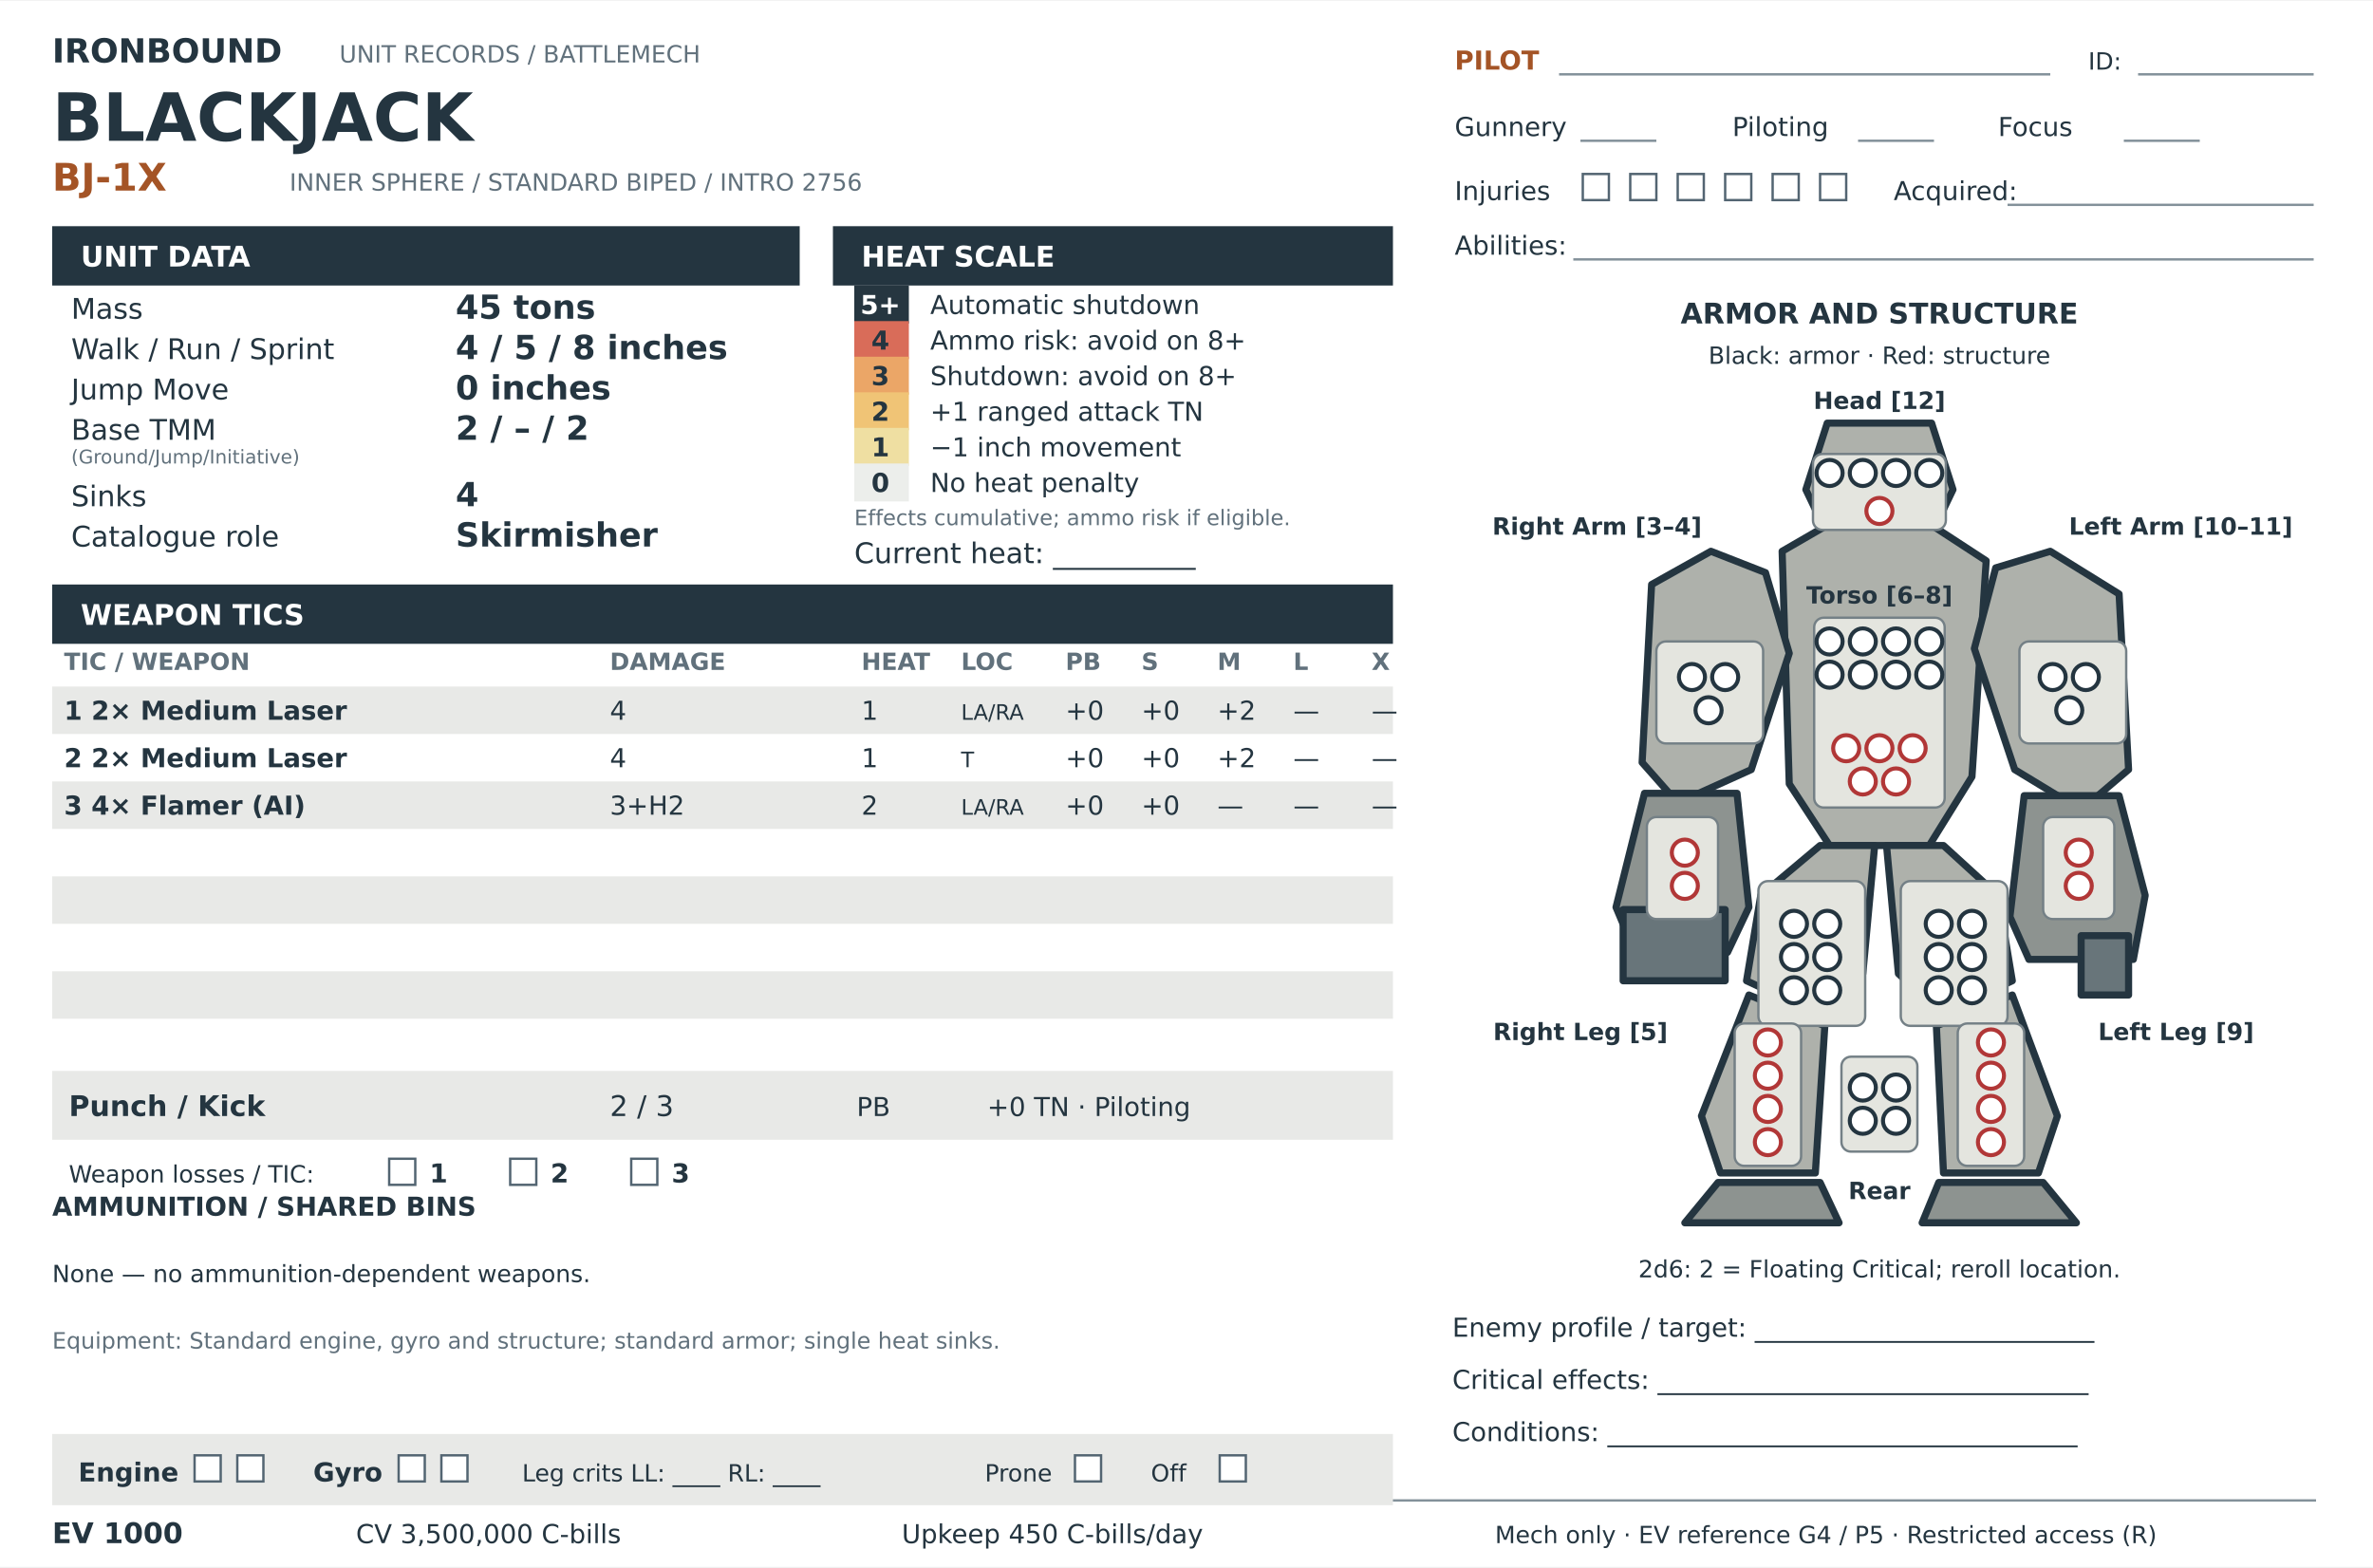
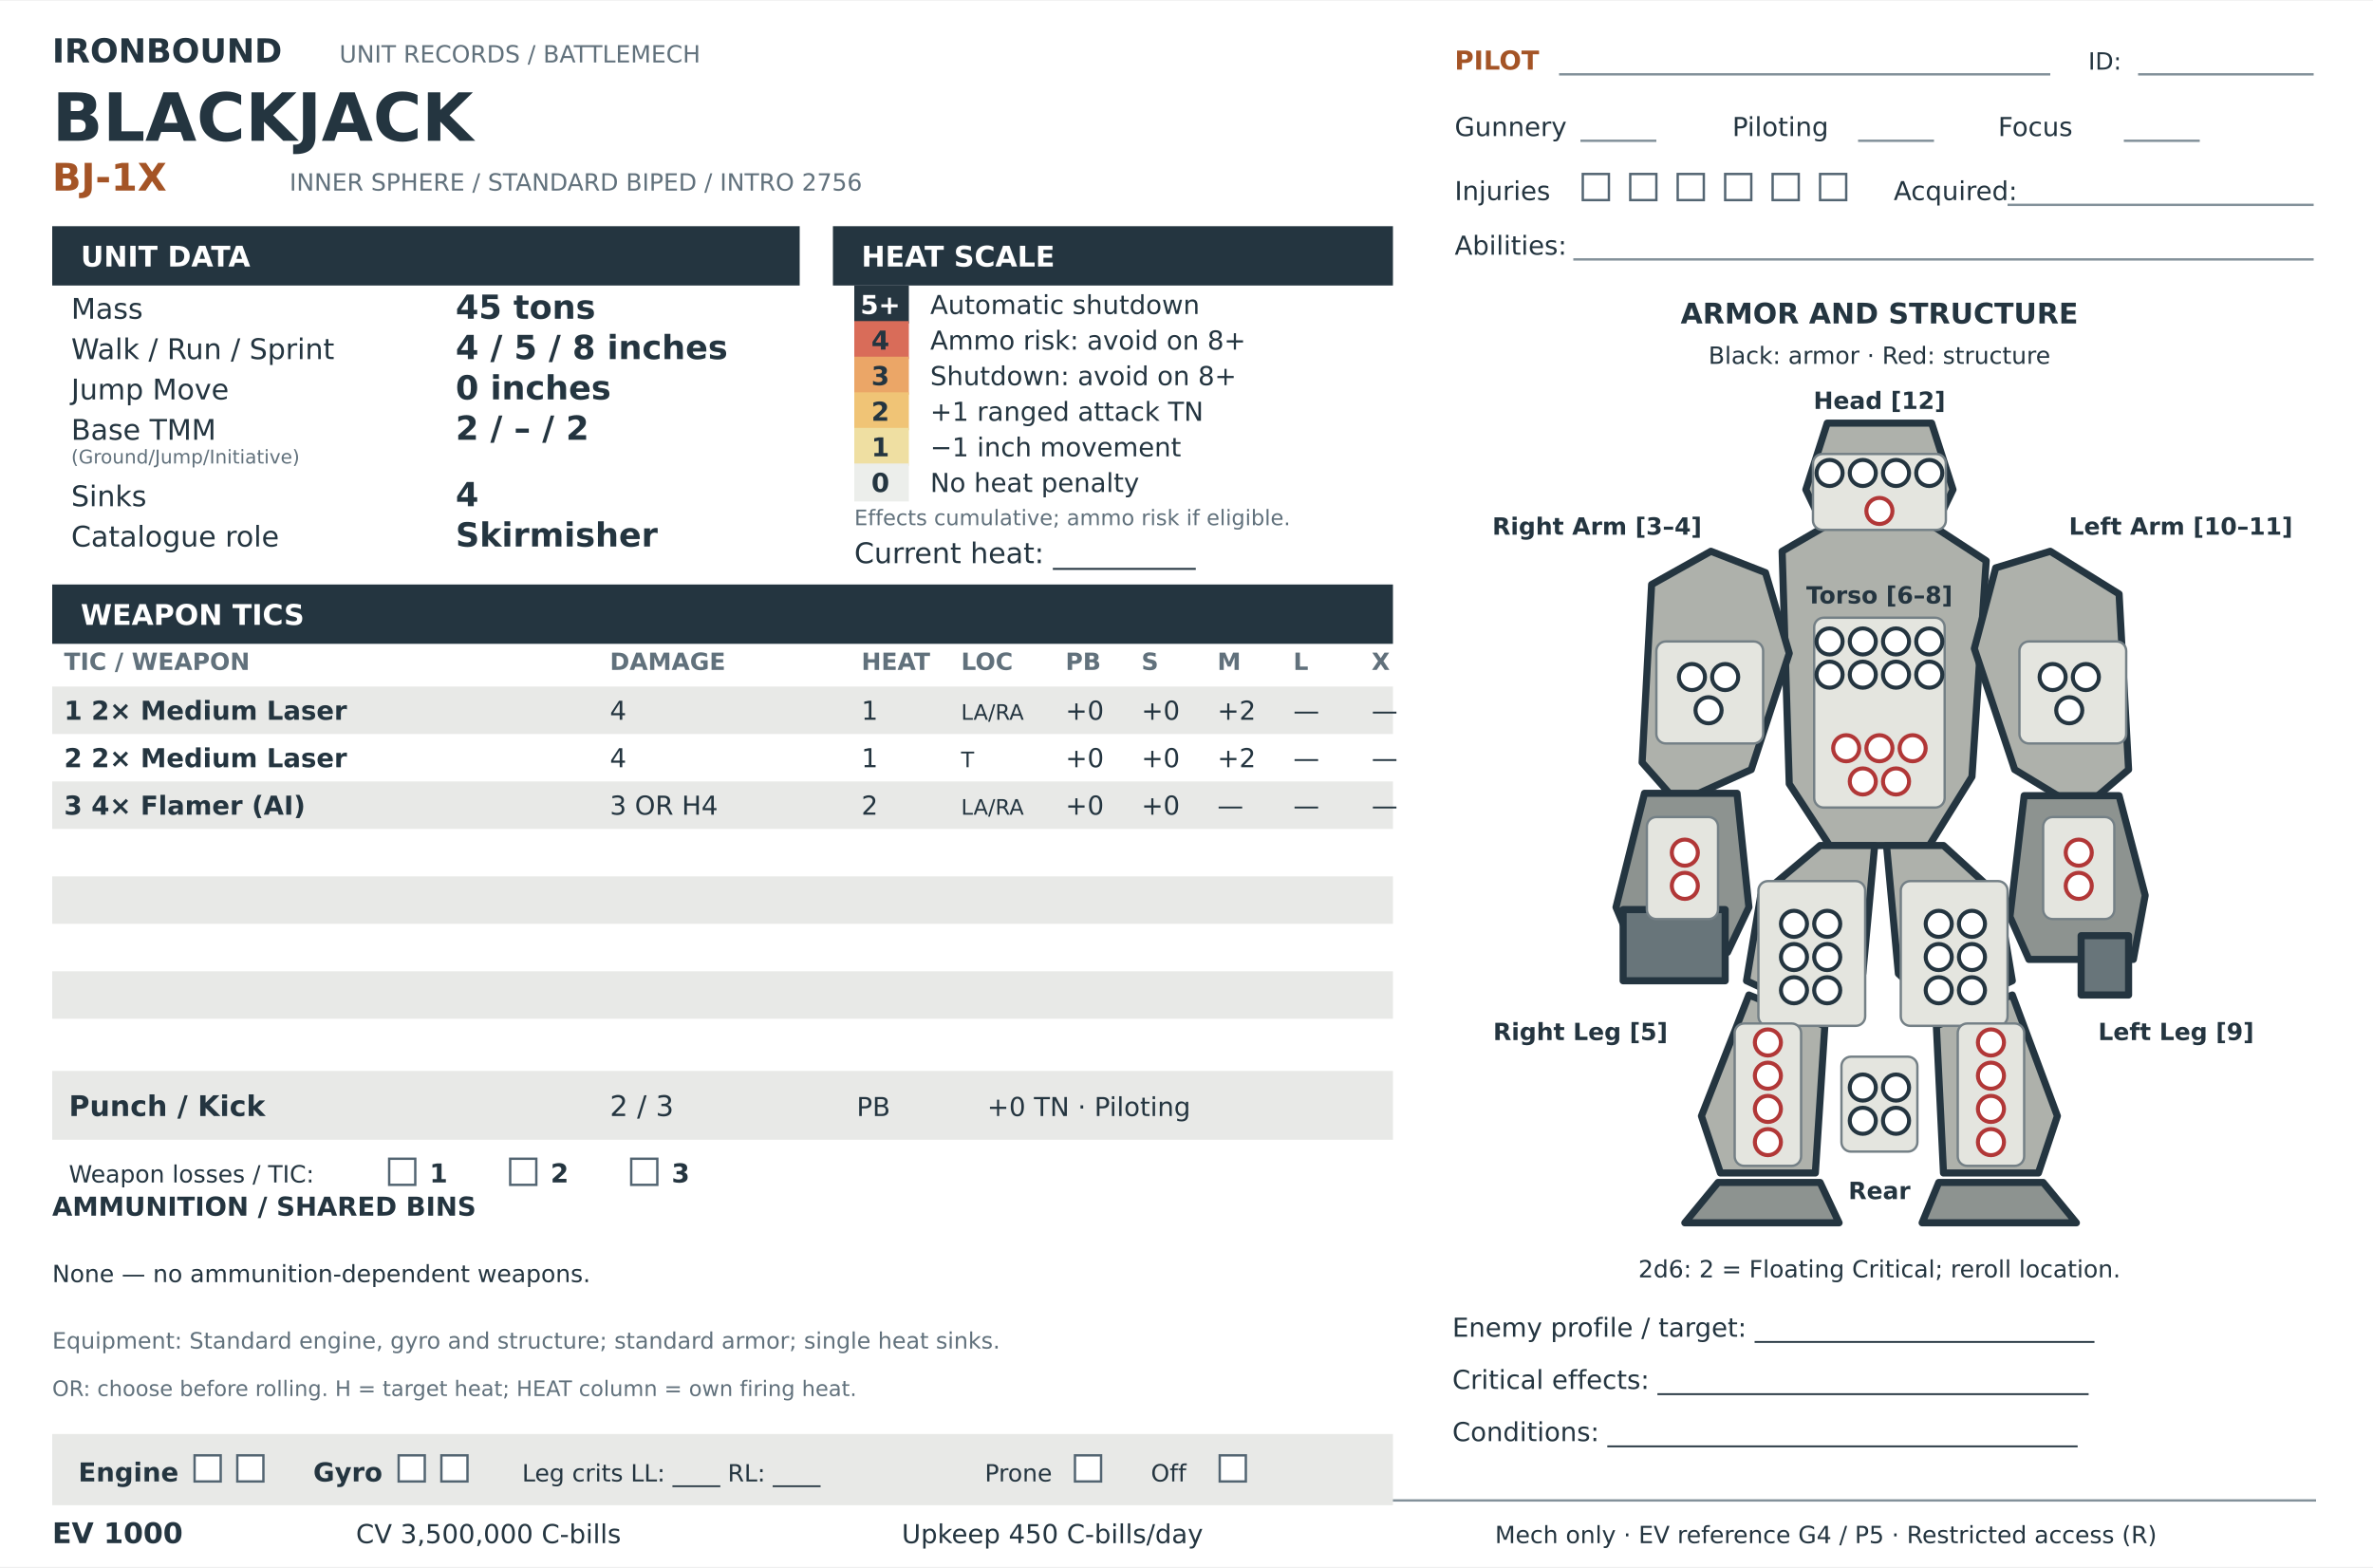
<svg xmlns="http://www.w3.org/2000/svg" width="277mm" height="183mm" viewBox="0 0 1000 660" role="img" aria-labelledby="title desc">
  <g font-family="Arial, Helvetica, sans-serif">
    <rect x="0" y="0" width="1000" height="660" rx="0" fill="#fff" stroke="none" />
    <text x="22" y="26" font-family="DejaVu Sans, Arial, sans-serif" font-size="14" font-weight="bold" fill="#243540" text-anchor="start">IRONBOUND</text>
    <text x="143" y="26" font-family="DejaVu Sans, Arial, sans-serif" font-size="10" fill="#61717c" text-anchor="start">UNIT RECORDS / BATTLEMECH</text>
    <text x="22" y="59" font-family="DejaVu Sans, Arial, sans-serif" font-size="28" font-weight="bold" fill="#243540" text-anchor="start">BLACKJACK</text>
    <text x="22" y="80" font-family="DejaVu Sans, Arial, sans-serif" font-size="16" font-weight="bold" fill="#a45426" text-anchor="start">BJ-1X</text>
    <text x="122" y="80" font-family="DejaVu Sans, Arial, sans-serif" font-size="10" fill="#61717c" text-anchor="start">INNER SPHERE / STANDARD BIPED / INTRO 2756</text>
    <text x="613" y="29" font-family="DejaVu Sans, Arial, sans-serif" font-size="11" font-weight="bold" fill="#a45426" text-anchor="start">PILOT</text>
    <path d="M657 31H864" fill="none" stroke="#83919a" />
    <text x="880" y="29" font-family="DejaVu Sans, Arial, sans-serif" font-size="10" fill="#243540" text-anchor="start">ID:</text>
    <path d="M901 31H975" fill="none" stroke="#83919a" />
    <text x="613" y="57" font-family="DejaVu Sans, Arial, sans-serif" font-size="11" fill="#243540" text-anchor="start">Gunnery</text>
    <path d="M666 59H698" fill="none" stroke="#83919a" />
    <text x="730" y="57" font-family="DejaVu Sans, Arial, sans-serif" font-size="11" fill="#243540" text-anchor="start">Piloting</text>
    <path d="M783 59H815" fill="none" stroke="#83919a" />
    <text x="842" y="57" font-family="DejaVu Sans, Arial, sans-serif" font-size="11" fill="#243540" text-anchor="start">Focus</text>
    <path d="M895 59H927" fill="none" stroke="#83919a" />
    <text x="613" y="84" font-family="DejaVu Sans, Arial, sans-serif" font-size="11" fill="#243540" text-anchor="start">Injuries</text>
    <rect x="667" y="73" width="11" height="11" rx="0" fill="#fff" stroke="#536572" />
    <rect x="687" y="73" width="11" height="11" rx="0" fill="#fff" stroke="#536572" />
    <rect x="707" y="73" width="11" height="11" rx="0" fill="#fff" stroke="#536572" />
    <rect x="727" y="73" width="11" height="11" rx="0" fill="#fff" stroke="#536572" />
    <rect x="747" y="73" width="11" height="11" rx="0" fill="#fff" stroke="#536572" />
    <rect x="767" y="73" width="11" height="11" rx="0" fill="#fff" stroke="#536572" />
    <text x="798" y="84" font-family="DejaVu Sans, Arial, sans-serif" font-size="11" fill="#243540" text-anchor="start">Acquired:</text>
    <path d="M846 86H975" fill="none" stroke="#83919a" />
    <text x="613" y="107" font-family="DejaVu Sans, Arial, sans-serif" font-size="11" fill="#243540" text-anchor="start">Abilities:</text>
    <path d="M663 109H975" fill="none" stroke="#83919a" />
    <rect x="22" y="95" width="315" height="25" rx="0" fill="#243540" stroke="none" />
    <text x="34" y="112" font-family="DejaVu Sans, Arial, sans-serif" font-size="12" font-weight="bold" fill="#fff" text-anchor="start">UNIT DATA</text>
    <rect x="351" y="95" width="236" height="25" rx="0" fill="#243540" stroke="none" />
    <text x="363" y="112" font-family="DejaVu Sans, Arial, sans-serif" font-size="12" font-weight="bold" fill="#fff" text-anchor="start">HEAT SCALE</text>
    <text x="30" y="134" font-family="DejaVu Sans, Arial, sans-serif" font-size="12" fill="#243540" text-anchor="start">Mass</text>
    <text x="192" y="134" font-family="DejaVu Sans, Arial, sans-serif" font-size="14" font-weight="bold" fill="#243540" text-anchor="start">45 tons</text>
    <text x="30" y="151" font-family="DejaVu Sans, Arial, sans-serif" font-size="12" fill="#243540" text-anchor="start">Walk / Run / Sprint</text>
    <text x="192" y="151" font-family="DejaVu Sans, Arial, sans-serif" font-size="14" font-weight="bold" fill="#243540" text-anchor="start">4 / 5 / 8 inches</text>
    <text x="30" y="168" font-family="DejaVu Sans, Arial, sans-serif" font-size="12" fill="#243540" text-anchor="start">Jump Move</text>
    <text x="192" y="168" font-family="DejaVu Sans, Arial, sans-serif" font-size="14" font-weight="bold" fill="#243540" text-anchor="start">0 inches</text>
    <text x="30" y="185" font-family="DejaVu Sans, Arial, sans-serif" font-size="12" fill="#243540" text-anchor="start">Base TMM</text>
    <text x="30" y="195" font-family="DejaVu Sans, Arial, sans-serif" font-size="8" fill="#61717c" text-anchor="start">(Ground/Jump/Initiative)</text>
    <text x="192" y="185" font-family="DejaVu Sans, Arial, sans-serif" font-size="14" font-weight="bold" fill="#243540" text-anchor="start">2 / – / 2</text>
    <text x="30" y="213" font-family="DejaVu Sans, Arial, sans-serif" font-size="12" fill="#243540" text-anchor="start">Sinks</text>
    <text x="192" y="213" font-family="DejaVu Sans, Arial, sans-serif" font-size="14" font-weight="bold" fill="#243540" text-anchor="start">4</text>
    <text x="30" y="230" font-family="DejaVu Sans, Arial, sans-serif" font-size="12" fill="#243540" text-anchor="start">Catalogue role</text>
    <text x="192" y="230" font-family="DejaVu Sans, Arial, sans-serif" font-size="14" font-weight="bold" fill="#243540" text-anchor="start">Skirmisher</text>
    <rect x="360" y="120" width="23" height="16" rx="0" fill="#263640" stroke="none" />
    <text x="371" y="132" font-family="DejaVu Sans, Arial, sans-serif" font-size="11" font-weight="bold" fill="#fff" text-anchor="middle">5+</text>
    <text x="392" y="132" font-family="DejaVu Sans, Arial, sans-serif" font-size="11" fill="#243540" text-anchor="start">Automatic shutdown</text>
    <rect x="360" y="135" width="23" height="16" rx="0" fill="#d96c59" stroke="none" />
    <text x="371" y="147" font-family="DejaVu Sans, Arial, sans-serif" font-size="11" font-weight="bold" fill="#243540" text-anchor="middle">4</text>
    <text x="392" y="147" font-family="DejaVu Sans, Arial, sans-serif" font-size="11" fill="#243540" text-anchor="start">Ammo risk: avoid on 8+</text>
    <rect x="360" y="150" width="23" height="16" rx="0" fill="#eba667" stroke="none" />
    <text x="371" y="162" font-family="DejaVu Sans, Arial, sans-serif" font-size="11" font-weight="bold" fill="#243540" text-anchor="middle">3</text>
    <text x="392" y="162" font-family="DejaVu Sans, Arial, sans-serif" font-size="11" fill="#243540" text-anchor="start">Shutdown: avoid on 8+</text>
    <rect x="360" y="165" width="23" height="16" rx="0" fill="#f0c476" stroke="none" />
    <text x="371" y="177" font-family="DejaVu Sans, Arial, sans-serif" font-size="11" font-weight="bold" fill="#243540" text-anchor="middle">2</text>
    <text x="392" y="177" font-family="DejaVu Sans, Arial, sans-serif" font-size="11" fill="#243540" text-anchor="start">+1 ranged attack TN</text>
    <rect x="360" y="180" width="23" height="16" rx="0" fill="#efdfa2" stroke="none" />
    <text x="371" y="192" font-family="DejaVu Sans, Arial, sans-serif" font-size="11" font-weight="bold" fill="#243540" text-anchor="middle">1</text>
    <text x="392" y="192" font-family="DejaVu Sans, Arial, sans-serif" font-size="11" fill="#243540" text-anchor="start">−1 inch movement</text>
    <rect x="360" y="195" width="23" height="16" rx="0" fill="#eceeeb" stroke="none" />
    <text x="371" y="207" font-family="DejaVu Sans, Arial, sans-serif" font-size="11" font-weight="bold" fill="#243540" text-anchor="middle">0</text>
    <text x="392" y="207" font-family="DejaVu Sans, Arial, sans-serif" font-size="11" fill="#243540" text-anchor="start">No heat penalty</text>
    <text x="360" y="221" font-family="DejaVu Sans, Arial, sans-serif" font-size="9" fill="#61717c" text-anchor="start">Effects cumulative; ammo risk if eligible.</text>
    <text x="360" y="237" font-family="DejaVu Sans, Arial, sans-serif" font-size="12" fill="#243540" text-anchor="start">Current heat: __________</text>
    <rect x="22" y="246" width="565" height="25" rx="0" fill="#243540" stroke="none" />
    <text x="34" y="263" font-family="DejaVu Sans, Arial, sans-serif" font-size="12" font-weight="bold" fill="#fff" text-anchor="start">WEAPON TICS</text>
    <text x="27" y="282" font-family="DejaVu Sans, Arial, sans-serif" font-size="10" font-weight="bold" fill="#61717c" text-anchor="start">TIC / WEAPON</text>
    <text x="257" y="282" font-family="DejaVu Sans, Arial, sans-serif" font-size="10" font-weight="bold" fill="#61717c" text-anchor="start">DAMAGE</text>
    <text x="363" y="282" font-family="DejaVu Sans, Arial, sans-serif" font-size="10" font-weight="bold" fill="#61717c" text-anchor="start">HEAT</text>
    <text x="405" y="282" font-family="DejaVu Sans, Arial, sans-serif" font-size="10" font-weight="bold" fill="#61717c" text-anchor="start">LOC</text>
    <text x="449" y="282" font-family="DejaVu Sans, Arial, sans-serif" font-size="10" font-weight="bold" fill="#61717c" text-anchor="start">PB</text>
    <text x="481" y="282" font-family="DejaVu Sans, Arial, sans-serif" font-size="10" font-weight="bold" fill="#61717c" text-anchor="start">S</text>
    <text x="513" y="282" font-family="DejaVu Sans, Arial, sans-serif" font-size="10" font-weight="bold" fill="#61717c" text-anchor="start">M</text>
    <text x="545" y="282" font-family="DejaVu Sans, Arial, sans-serif" font-size="10" font-weight="bold" fill="#61717c" text-anchor="start">L</text>
    <text x="578" y="282" font-family="DejaVu Sans, Arial, sans-serif" font-size="10" font-weight="bold" fill="#61717c" text-anchor="start">X</text>
    <rect x="22" y="289" width="565" height="20" rx="0" fill="#e8e9e7" stroke="none" />
    <text x="27" y="303" font-family="DejaVu Sans, Arial, sans-serif" font-size="11" font-weight="bold" fill="#243540" text-anchor="start">1  2× Medium Laser</text>
    <text x="257" y="303" font-family="DejaVu Sans, Arial, sans-serif" font-size="11" fill="#243540" text-anchor="start">4</text>
    <text x="363" y="303" font-family="DejaVu Sans, Arial, sans-serif" font-size="11" fill="#243540" text-anchor="start">1</text>
    <text x="405" y="303" font-family="DejaVu Sans, Arial, sans-serif" font-size="9" fill="#243540" text-anchor="start">LA/RA</text>
    <text x="449" y="303" font-family="DejaVu Sans, Arial, sans-serif" font-size="11" fill="#243540" text-anchor="start">+0</text>
    <text x="481" y="303" font-family="DejaVu Sans, Arial, sans-serif" font-size="11" fill="#243540" text-anchor="start">+0</text>
    <text x="513" y="303" font-family="DejaVu Sans, Arial, sans-serif" font-size="11" fill="#243540" text-anchor="start">+2</text>
    <text x="545" y="303" font-family="DejaVu Sans, Arial, sans-serif" font-size="11" fill="#243540" text-anchor="start">—</text>
    <text x="578" y="303" font-family="DejaVu Sans, Arial, sans-serif" font-size="11" fill="#243540" text-anchor="start">—</text>
    <text x="27" y="323" font-family="DejaVu Sans, Arial, sans-serif" font-size="11" font-weight="bold" fill="#243540" text-anchor="start">2  2× Medium Laser</text>
    <text x="257" y="323" font-family="DejaVu Sans, Arial, sans-serif" font-size="11" fill="#243540" text-anchor="start">4</text>
    <text x="363" y="323" font-family="DejaVu Sans, Arial, sans-serif" font-size="11" fill="#243540" text-anchor="start">1</text>
    <text x="405" y="323" font-family="DejaVu Sans, Arial, sans-serif" font-size="9" fill="#243540" text-anchor="start">T</text>
    <text x="449" y="323" font-family="DejaVu Sans, Arial, sans-serif" font-size="11" fill="#243540" text-anchor="start">+0</text>
    <text x="481" y="323" font-family="DejaVu Sans, Arial, sans-serif" font-size="11" fill="#243540" text-anchor="start">+0</text>
    <text x="513" y="323" font-family="DejaVu Sans, Arial, sans-serif" font-size="11" fill="#243540" text-anchor="start">+2</text>
    <text x="545" y="323" font-family="DejaVu Sans, Arial, sans-serif" font-size="11" fill="#243540" text-anchor="start">—</text>
    <text x="578" y="323" font-family="DejaVu Sans, Arial, sans-serif" font-size="11" fill="#243540" text-anchor="start">—</text>
    <rect x="22" y="329" width="565" height="20" rx="0" fill="#e8e9e7" stroke="none" />
    <text x="27" y="343" font-family="DejaVu Sans, Arial, sans-serif" font-size="11" font-weight="bold" fill="#243540" text-anchor="start">3  4× Flamer (AI)</text>
-     <text x="257" y="343" font-family="DejaVu Sans, Arial, sans-serif" font-size="11" fill="#243540" text-anchor="start">3+H2</text>
+     <text x="257" y="343" font-family="DejaVu Sans, Arial, sans-serif" font-size="11" fill="#243540" text-anchor="start">3 OR H4</text>
    <text x="363" y="343" font-family="DejaVu Sans, Arial, sans-serif" font-size="11" fill="#243540" text-anchor="start">2</text>
    <text x="405" y="343" font-family="DejaVu Sans, Arial, sans-serif" font-size="9" fill="#243540" text-anchor="start">LA/RA</text>
    <text x="449" y="343" font-family="DejaVu Sans, Arial, sans-serif" font-size="11" fill="#243540" text-anchor="start">+0</text>
    <text x="481" y="343" font-family="DejaVu Sans, Arial, sans-serif" font-size="11" fill="#243540" text-anchor="start">+0</text>
    <text x="513" y="343" font-family="DejaVu Sans, Arial, sans-serif" font-size="11" fill="#243540" text-anchor="start">—</text>
    <text x="545" y="343" font-family="DejaVu Sans, Arial, sans-serif" font-size="11" fill="#243540" text-anchor="start">—</text>
    <text x="578" y="343" font-family="DejaVu Sans, Arial, sans-serif" font-size="11" fill="#243540" text-anchor="start">—</text>
    <text x="27" y="363" font-family="DejaVu Sans, Arial, sans-serif" font-size="11" font-weight="bold" fill="#243540" text-anchor="start" />
    <text x="257" y="363" font-family="DejaVu Sans, Arial, sans-serif" font-size="11" fill="#243540" text-anchor="start" />
    <text x="363" y="363" font-family="DejaVu Sans, Arial, sans-serif" font-size="11" fill="#243540" text-anchor="start" />
    <text x="405" y="363" font-family="DejaVu Sans, Arial, sans-serif" font-size="9" fill="#243540" text-anchor="start" />
    <text x="449" y="363" font-family="DejaVu Sans, Arial, sans-serif" font-size="11" fill="#243540" text-anchor="start" />
    <text x="481" y="363" font-family="DejaVu Sans, Arial, sans-serif" font-size="11" fill="#243540" text-anchor="start" />
    <text x="513" y="363" font-family="DejaVu Sans, Arial, sans-serif" font-size="11" fill="#243540" text-anchor="start" />
    <text x="545" y="363" font-family="DejaVu Sans, Arial, sans-serif" font-size="11" fill="#243540" text-anchor="start" />
    <text x="578" y="363" font-family="DejaVu Sans, Arial, sans-serif" font-size="11" fill="#243540" text-anchor="start" />
    <rect x="22" y="369" width="565" height="20" rx="0" fill="#e8e9e7" stroke="none" />
    <text x="27" y="383" font-family="DejaVu Sans, Arial, sans-serif" font-size="11" font-weight="bold" fill="#243540" text-anchor="start" />
    <text x="257" y="383" font-family="DejaVu Sans, Arial, sans-serif" font-size="11" fill="#243540" text-anchor="start" />
    <text x="363" y="383" font-family="DejaVu Sans, Arial, sans-serif" font-size="11" fill="#243540" text-anchor="start" />
    <text x="405" y="383" font-family="DejaVu Sans, Arial, sans-serif" font-size="11" fill="#243540" text-anchor="start" />
    <text x="449" y="383" font-family="DejaVu Sans, Arial, sans-serif" font-size="11" fill="#243540" text-anchor="start" />
    <text x="481" y="383" font-family="DejaVu Sans, Arial, sans-serif" font-size="11" fill="#243540" text-anchor="start" />
    <text x="513" y="383" font-family="DejaVu Sans, Arial, sans-serif" font-size="11" fill="#243540" text-anchor="start" />
    <text x="545" y="383" font-family="DejaVu Sans, Arial, sans-serif" font-size="11" fill="#243540" text-anchor="start" />
    <text x="578" y="383" font-family="DejaVu Sans, Arial, sans-serif" font-size="11" fill="#243540" text-anchor="start" />
    <text x="27" y="403" font-family="DejaVu Sans, Arial, sans-serif" font-size="11" font-weight="bold" fill="#243540" text-anchor="start" />
    <text x="257" y="403" font-family="DejaVu Sans, Arial, sans-serif" font-size="11" fill="#243540" text-anchor="start" />
    <text x="363" y="403" font-family="DejaVu Sans, Arial, sans-serif" font-size="11" fill="#243540" text-anchor="start" />
    <text x="405" y="403" font-family="DejaVu Sans, Arial, sans-serif" font-size="11" fill="#243540" text-anchor="start" />
    <text x="449" y="403" font-family="DejaVu Sans, Arial, sans-serif" font-size="11" fill="#243540" text-anchor="start" />
    <text x="481" y="403" font-family="DejaVu Sans, Arial, sans-serif" font-size="11" fill="#243540" text-anchor="start" />
    <text x="513" y="403" font-family="DejaVu Sans, Arial, sans-serif" font-size="11" fill="#243540" text-anchor="start" />
    <text x="545" y="403" font-family="DejaVu Sans, Arial, sans-serif" font-size="11" fill="#243540" text-anchor="start" />
    <text x="578" y="403" font-family="DejaVu Sans, Arial, sans-serif" font-size="11" fill="#243540" text-anchor="start" />
    <rect x="22" y="409" width="565" height="20" rx="0" fill="#e8e9e7" stroke="none" />
    <text x="27" y="423" font-family="DejaVu Sans, Arial, sans-serif" font-size="11" font-weight="bold" fill="#243540" text-anchor="start" />
    <text x="257" y="423" font-family="DejaVu Sans, Arial, sans-serif" font-size="11" fill="#243540" text-anchor="start" />
    <text x="363" y="423" font-family="DejaVu Sans, Arial, sans-serif" font-size="11" fill="#243540" text-anchor="start" />
    <text x="405" y="423" font-family="DejaVu Sans, Arial, sans-serif" font-size="11" fill="#243540" text-anchor="start" />
    <text x="449" y="423" font-family="DejaVu Sans, Arial, sans-serif" font-size="11" fill="#243540" text-anchor="start" />
    <text x="481" y="423" font-family="DejaVu Sans, Arial, sans-serif" font-size="11" fill="#243540" text-anchor="start" />
    <text x="513" y="423" font-family="DejaVu Sans, Arial, sans-serif" font-size="11" fill="#243540" text-anchor="start" />
    <text x="545" y="423" font-family="DejaVu Sans, Arial, sans-serif" font-size="11" fill="#243540" text-anchor="start" />
    <text x="578" y="423" font-family="DejaVu Sans, Arial, sans-serif" font-size="11" fill="#243540" text-anchor="start" />
    <text x="27" y="443" font-family="DejaVu Sans, Arial, sans-serif" font-size="11" font-weight="bold" fill="#243540" text-anchor="start" />
    <text x="257" y="443" font-family="DejaVu Sans, Arial, sans-serif" font-size="11" fill="#243540" text-anchor="start" />
    <text x="363" y="443" font-family="DejaVu Sans, Arial, sans-serif" font-size="11" fill="#243540" text-anchor="start" />
    <text x="405" y="443" font-family="DejaVu Sans, Arial, sans-serif" font-size="11" fill="#243540" text-anchor="start" />
    <text x="449" y="443" font-family="DejaVu Sans, Arial, sans-serif" font-size="11" fill="#243540" text-anchor="start" />
    <text x="481" y="443" font-family="DejaVu Sans, Arial, sans-serif" font-size="11" fill="#243540" text-anchor="start" />
    <text x="513" y="443" font-family="DejaVu Sans, Arial, sans-serif" font-size="11" fill="#243540" text-anchor="start" />
    <text x="545" y="443" font-family="DejaVu Sans, Arial, sans-serif" font-size="11" fill="#243540" text-anchor="start" />
    <text x="578" y="443" font-family="DejaVu Sans, Arial, sans-serif" font-size="11" fill="#243540" text-anchor="start" />
    <rect x="22" y="451" width="565" height="29" rx="0" fill="#e8e9e7" stroke="none" />
    <text x="29" y="470" font-family="DejaVu Sans, Arial, sans-serif" font-size="12" font-weight="bold" fill="#243540" text-anchor="start">Punch / Kick</text>
    <text x="257" y="470" font-family="DejaVu Sans, Arial, sans-serif" font-size="12" fill="#243540" text-anchor="start">2 / 3</text>
    <text x="361" y="470" font-family="DejaVu Sans, Arial, sans-serif" font-size="11" fill="#243540" text-anchor="start">PB</text>
    <text x="416" y="470" font-family="DejaVu Sans, Arial, sans-serif" font-size="11" fill="#243540" text-anchor="start">+0 TN · Piloting</text>
    <g transform="translate(612 120)">
      <text x="180" y="16" font-family="DejaVu Sans, Arial, sans-serif" font-size="12" font-weight="bold" fill="#243540" text-anchor="middle">ARMOR AND STRUCTURE</text>
      <text x="180" y="33" font-family="DejaVu Sans, Arial, sans-serif" font-size="10" fill="#243540" text-anchor="middle">Black: armor · Red: structure</text>
      <path d="M158 58H202L211 86L200 109H160L149 86Z" fill="#aeb1ab" stroke="#243540" stroke-width="3" stroke-linejoin="round" />
      <path d="M139 112L158 101H202L225 116L219 207L201 236H159L142 210Z" fill="#aeb1ab" stroke="#243540" stroke-width="3" stroke-linejoin="round" />
      <path d="M132 121L109 112L84 126L80 201L95 218L126 204L142 155Z" fill="#aeb1ab" stroke="#243540" stroke-width="3" stroke-linejoin="round" />
      <path d="M229 119L252 112L281 130L285 204L265 221L237 204L220 153Z" fill="#aeb1ab" stroke="#243540" stroke-width="3" stroke-linejoin="round" />
      <path d="M81 214H120L125 262L116 281H77L69 262Z" fill="#8d9390" stroke="#243540" stroke-width="3" stroke-linejoin="round" />
      <path d="M241 215H281L292 257L287 284H243L235 266Z" fill="#8d9390" stroke="#243540" stroke-width="3" stroke-linejoin="round" />
      <path d="M72 263H115V293H72Z" fill="#68757a" stroke="#243540" stroke-width="3" stroke-linejoin="round" />
      <path d="M265 274H285V299H265Z" fill="#68757a" stroke="#243540" stroke-width="3" stroke-linejoin="round" />
      <path d="M155 236H178L173 290L154 307L124 293L130 257Z" fill="#aeb1ab" stroke="#243540" stroke-width="3" stroke-linejoin="round" />
      <path d="M183 236H207L230 257L236 293L206 307L188 290Z" fill="#aeb1ab" stroke="#243540" stroke-width="3" stroke-linejoin="round" />
      <path d="M125 299L157 312L153 374H113L105 350Z" fill="#aeb1ab" stroke="#243540" stroke-width="3" stroke-linejoin="round" />
      <path d="M204 312L236 299L255 350L247 374H207Z" fill="#aeb1ab" stroke="#243540" stroke-width="3" stroke-linejoin="round" />
      <path d="M112 378H155L163 395H98Z" fill="#8d9390" stroke="#243540" stroke-width="3" stroke-linejoin="round" />
      <path d="M205 378H249L263 395H198Z" fill="#8d9390" stroke="#243540" stroke-width="3" stroke-linejoin="round" />
      <rect x="152" y="71" width="56" height="32" rx="4" fill="#e4e5df" stroke="#748086" />
      <rect x="152.5" y="140" width="55" height="80" rx="4" fill="#e4e5df" stroke="#748086" />
      <rect x="86" y="150" width="45" height="43" rx="4" fill="#e4e5df" stroke="#748086" />
      <rect x="239" y="150" width="45" height="43" rx="4" fill="#e4e5df" stroke="#748086" />
      <rect x="82" y="224" width="30" height="43" rx="4" fill="#e4e5df" stroke="#748086" />
      <rect x="249" y="224" width="30" height="43" rx="4" fill="#e4e5df" stroke="#748086" />
      <rect x="129" y="251" width="45" height="61" rx="4" fill="#e4e5df" stroke="#748086" />
      <rect x="189" y="251" width="45" height="61" rx="4" fill="#e4e5df" stroke="#748086" />
      <rect x="119" y="311" width="28" height="60" rx="4" fill="#e4e5df" stroke="#748086" />
      <rect x="213" y="311" width="28" height="60" rx="4" fill="#e4e5df" stroke="#748086" />
      <rect x="164" y="325" width="32" height="40" rx="4" fill="#e4e5df" stroke="#748086" />
      <text x="180" y="52" font-family="DejaVu Sans, Arial, sans-serif" font-size="10" font-weight="bold" fill="#243540" text-anchor="middle">Head [12]</text>
      <text x="180" y="134" font-family="DejaVu Sans, Arial, sans-serif" font-size="10" font-weight="bold" fill="#243540" text-anchor="middle">Torso [6–8]</text>
      <text x="61" y="105" font-family="DejaVu Sans, Arial, sans-serif" font-size="10" font-weight="bold" fill="#243540" text-anchor="middle">Right Arm [3–4]</text>
      <text x="307" y="105" font-family="DejaVu Sans, Arial, sans-serif" font-size="10" font-weight="bold" fill="#243540" text-anchor="middle">Left Arm [10–11]</text>
      <text x="54" y="318" font-family="DejaVu Sans, Arial, sans-serif" font-size="10" font-weight="bold" fill="#243540" text-anchor="middle">Right Leg [5]</text>
      <text x="305" y="318" font-family="DejaVu Sans, Arial, sans-serif" font-size="10" font-weight="bold" fill="#243540" text-anchor="middle">Left Leg [9]</text>
      <text x="180" y="385" font-family="DejaVu Sans, Arial, sans-serif" font-size="10" font-weight="bold" fill="#243540" text-anchor="middle">Rear</text>
      <text x="180" y="418" font-family="DejaVu Sans, Arial, sans-serif" font-size="10" fill="#243540" text-anchor="middle">2d6: 2 = Floating Critical; reroll location.</text>
      <text x="0" y="443" font-family="DejaVu Sans, Arial, sans-serif" font-size="11" fill="#243540" text-anchor="start">Enemy profile / target: __________________________</text>
      <text x="0" y="465" font-family="DejaVu Sans, Arial, sans-serif" font-size="11" fill="#243540" text-anchor="start">Critical effects: _________________________________</text>
      <text x="0" y="487" font-family="DejaVu Sans, Arial, sans-serif" font-size="11" fill="#243540" text-anchor="start">Conditions: ____________________________________</text>
      <circle cx="159" cy="79" r="5.5" fill="#fff" stroke="#243540" stroke-width="1.7" />
      <circle cx="173" cy="79" r="5.5" fill="#fff" stroke="#243540" stroke-width="1.7" />
      <circle cx="187" cy="79" r="5.5" fill="#fff" stroke="#243540" stroke-width="1.7" />
      <circle cx="201" cy="79" r="5.5" fill="#fff" stroke="#243540" stroke-width="1.7" />
      <circle cx="180" cy="95" r="5.5" fill="#fff" stroke="#b13737" stroke-width="1.7" />
      <circle cx="159" cy="150" r="5.5" fill="#fff" stroke="#243540" stroke-width="1.7" />
      <circle cx="173" cy="150" r="5.5" fill="#fff" stroke="#243540" stroke-width="1.7" />
      <circle cx="187" cy="150" r="5.5" fill="#fff" stroke="#243540" stroke-width="1.7" />
      <circle cx="201" cy="150" r="5.5" fill="#fff" stroke="#243540" stroke-width="1.7" />
      <circle cx="159" cy="164" r="5.5" fill="#fff" stroke="#243540" stroke-width="1.7" />
      <circle cx="173" cy="164" r="5.5" fill="#fff" stroke="#243540" stroke-width="1.7" />
      <circle cx="187" cy="164" r="5.5" fill="#fff" stroke="#243540" stroke-width="1.7" />
      <circle cx="201" cy="164" r="5.5" fill="#fff" stroke="#243540" stroke-width="1.7" />
      <circle cx="166" cy="195" r="5.5" fill="#fff" stroke="#b13737" stroke-width="1.7" />
      <circle cx="180" cy="195" r="5.5" fill="#fff" stroke="#b13737" stroke-width="1.7" />
      <circle cx="194" cy="195" r="5.5" fill="#fff" stroke="#b13737" stroke-width="1.7" />
      <circle cx="173" cy="209" r="5.5" fill="#fff" stroke="#b13737" stroke-width="1.7" />
      <circle cx="187" cy="209" r="5.5" fill="#fff" stroke="#b13737" stroke-width="1.7" />
      <circle cx="101" cy="165" r="5.5" fill="#fff" stroke="#243540" stroke-width="1.7" />
      <circle cx="115" cy="165" r="5.5" fill="#fff" stroke="#243540" stroke-width="1.7" />
      <circle cx="108" cy="179" r="5.5" fill="#fff" stroke="#243540" stroke-width="1.7" />
      <circle cx="253" cy="165" r="5.5" fill="#fff" stroke="#243540" stroke-width="1.7" />
      <circle cx="267" cy="165" r="5.5" fill="#fff" stroke="#243540" stroke-width="1.7" />
      <circle cx="260" cy="179" r="5.5" fill="#fff" stroke="#243540" stroke-width="1.7" />
      <circle cx="98" cy="239" r="5.5" fill="#fff" stroke="#b13737" stroke-width="1.7" />
      <circle cx="98" cy="253" r="5.5" fill="#fff" stroke="#b13737" stroke-width="1.7" />
      <circle cx="264" cy="239" r="5.5" fill="#fff" stroke="#b13737" stroke-width="1.7" />
      <circle cx="264" cy="253" r="5.5" fill="#fff" stroke="#b13737" stroke-width="1.7" />
      <circle cx="144" cy="269" r="5.5" fill="#fff" stroke="#243540" stroke-width="1.7" />
      <circle cx="158" cy="269" r="5.5" fill="#fff" stroke="#243540" stroke-width="1.7" />
      <circle cx="144" cy="283" r="5.5" fill="#fff" stroke="#243540" stroke-width="1.7" />
      <circle cx="158" cy="283" r="5.5" fill="#fff" stroke="#243540" stroke-width="1.7" />
      <circle cx="144" cy="297" r="5.5" fill="#fff" stroke="#243540" stroke-width="1.7" />
      <circle cx="158" cy="297" r="5.5" fill="#fff" stroke="#243540" stroke-width="1.7" />
      <circle cx="205" cy="269" r="5.5" fill="#fff" stroke="#243540" stroke-width="1.7" />
      <circle cx="219" cy="269" r="5.5" fill="#fff" stroke="#243540" stroke-width="1.7" />
      <circle cx="205" cy="283" r="5.5" fill="#fff" stroke="#243540" stroke-width="1.7" />
      <circle cx="219" cy="283" r="5.5" fill="#fff" stroke="#243540" stroke-width="1.7" />
      <circle cx="205" cy="297" r="5.5" fill="#fff" stroke="#243540" stroke-width="1.7" />
      <circle cx="219" cy="297" r="5.5" fill="#fff" stroke="#243540" stroke-width="1.7" />
      <circle cx="133" cy="319" r="5.5" fill="#fff" stroke="#b13737" stroke-width="1.7" />
      <circle cx="133" cy="333" r="5.5" fill="#fff" stroke="#b13737" stroke-width="1.7" />
      <circle cx="133" cy="347" r="5.5" fill="#fff" stroke="#b13737" stroke-width="1.7" />
      <circle cx="133" cy="361" r="5.5" fill="#fff" stroke="#b13737" stroke-width="1.7" />
      <circle cx="227" cy="319" r="5.5" fill="#fff" stroke="#b13737" stroke-width="1.7" />
      <circle cx="227" cy="333" r="5.5" fill="#fff" stroke="#b13737" stroke-width="1.7" />
      <circle cx="227" cy="347" r="5.5" fill="#fff" stroke="#b13737" stroke-width="1.7" />
      <circle cx="227" cy="361" r="5.5" fill="#fff" stroke="#b13737" stroke-width="1.7" />
      <circle cx="173" cy="338" r="5.5" fill="#fff" stroke="#243540" stroke-width="1.7" />
      <circle cx="187" cy="338" r="5.5" fill="#fff" stroke="#243540" stroke-width="1.7" />
      <circle cx="173" cy="352" r="5.5" fill="#fff" stroke="#243540" stroke-width="1.7" />
      <circle cx="187" cy="352" r="5.5" fill="#fff" stroke="#243540" stroke-width="1.7" />
    </g>
    <path d="M22 632H976" fill="none" stroke="#83919a" />
    <text x="22" y="650" font-family="DejaVu Sans, Arial, sans-serif" font-size="12" font-weight="bold" fill="#243540" text-anchor="start">EV 1000</text>
    <text x="150" y="650" font-family="DejaVu Sans, Arial, sans-serif" font-size="11" fill="#243540" text-anchor="start">CV 3,500,000 C-bills</text>
    <text x="380" y="650" font-family="DejaVu Sans, Arial, sans-serif" font-size="11" fill="#243540" text-anchor="start">Upkeep 450 C-bills/day</text>
    <text x="630" y="650" font-family="DejaVu Sans, Arial, sans-serif" font-size="10" fill="#243540" text-anchor="start">Mech only · EV reference G4 / P5 · Restricted access (R)</text>
    <text x="29" y="498" font-family="DejaVu Sans, Arial, sans-serif" font-size="10" fill="#243540" text-anchor="start">Weapon losses / TIC:</text>
    <rect x="164" y="488" width="11" height="11" fill="#fff" stroke="#536572" />
    <text x="181" y="498" font-family="DejaVu Sans, Arial, sans-serif" font-size="11" fill="#243540" text-anchor="start" font-weight="bold">1</text>
    <rect x="215" y="488" width="11" height="11" fill="#fff" stroke="#536572" />
    <text x="232" y="498" font-family="DejaVu Sans, Arial, sans-serif" font-size="11" fill="#243540" text-anchor="start" font-weight="bold">2</text>
    <rect x="266" y="488" width="11" height="11" fill="#fff" stroke="#536572" />
    <text x="283" y="498" font-family="DejaVu Sans, Arial, sans-serif" font-size="11" fill="#243540" text-anchor="start" font-weight="bold">3</text>
    <text x="22" y="512" font-family="DejaVu Sans, Arial, sans-serif" font-size="11" fill="#243540" text-anchor="start" font-weight="bold">AMMUNITION / SHARED BINS</text>
    <text x="22" y="540" font-family="DejaVu Sans, Arial, sans-serif" font-size="10" fill="#243540" text-anchor="start">None — no ammunition-dependent weapons.</text>
    <text x="22" y="568" font-family="DejaVu Sans, Arial, sans-serif" font-size="9.5" fill="#61717c" text-anchor="start">Equipment: Standard engine, gyro and structure; standard armor; single heat sinks.</text>
+     <text x="22" y="588" font-family="DejaVu Sans, Arial, sans-serif" font-size="9" fill="#61717c">OR: choose before rolling. H = target heat; HEAT column = own firing heat.</text>
    <rect x="22" y="604" width="565" height="30" fill="#e8e9e7" stroke="none" />
    <text x="33" y="624" font-family="DejaVu Sans, Arial, sans-serif" font-size="11" fill="#243540" text-anchor="start" font-weight="bold">Engine</text>
    <rect x="82" y="613" width="11" height="11" fill="#fff" stroke="#536572" />
    <rect x="100" y="613" width="11" height="11" fill="#fff" stroke="#536572" />
    <text x="132" y="624" font-family="DejaVu Sans, Arial, sans-serif" font-size="11" fill="#243540" text-anchor="start" font-weight="bold">Gyro</text>
    <rect x="168" y="613" width="11" height="11" fill="#fff" stroke="#536572" />
    <rect x="186" y="613" width="11" height="11" fill="#fff" stroke="#536572" />
    <text x="220" y="624" font-family="DejaVu Sans, Arial, sans-serif" font-size="10" fill="#243540" text-anchor="start">Leg crits LL: ____  RL: ____</text>
    <text x="415" y="624" font-family="DejaVu Sans, Arial, sans-serif" font-size="10" fill="#243540" text-anchor="start">Prone</text>
    <rect x="453" y="613" width="11" height="11" fill="#fff" stroke="#536572" />
    <text x="485" y="624" font-family="DejaVu Sans, Arial, sans-serif" font-size="10" fill="#243540" text-anchor="start">Off</text>
    <rect x="514" y="613" width="11" height="11" fill="#fff" stroke="#536572" />
  </g>
</svg>
